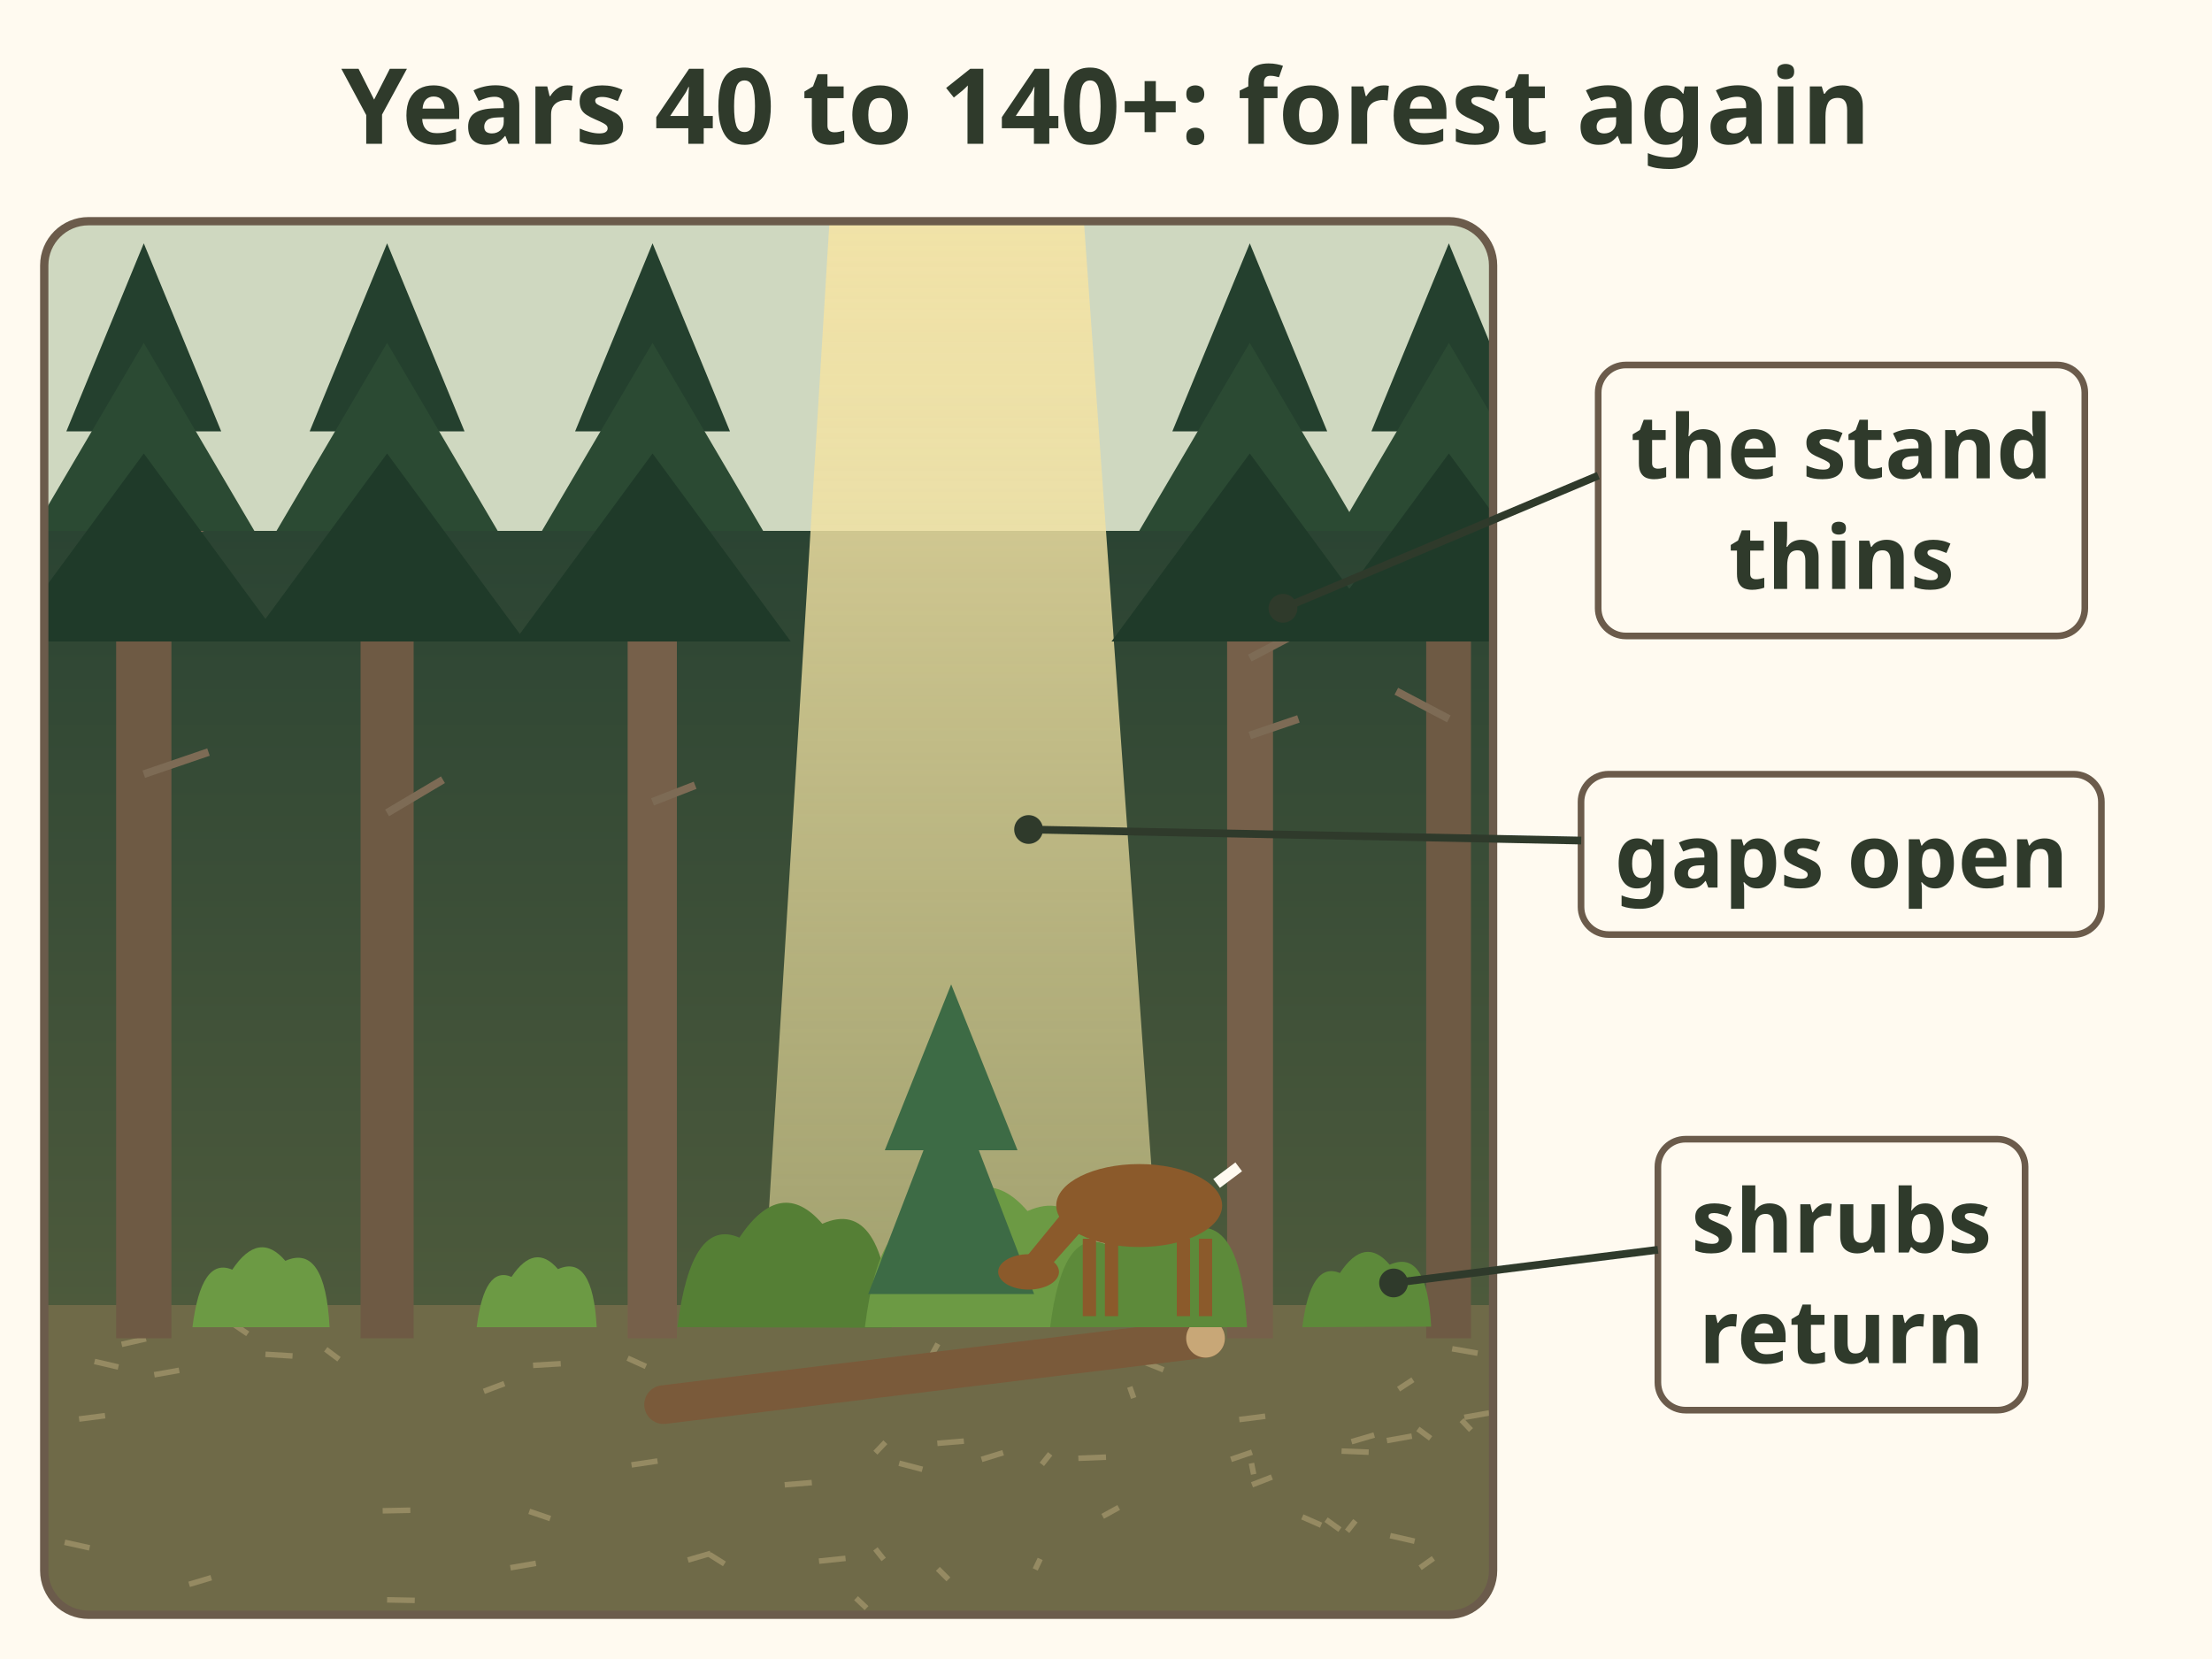
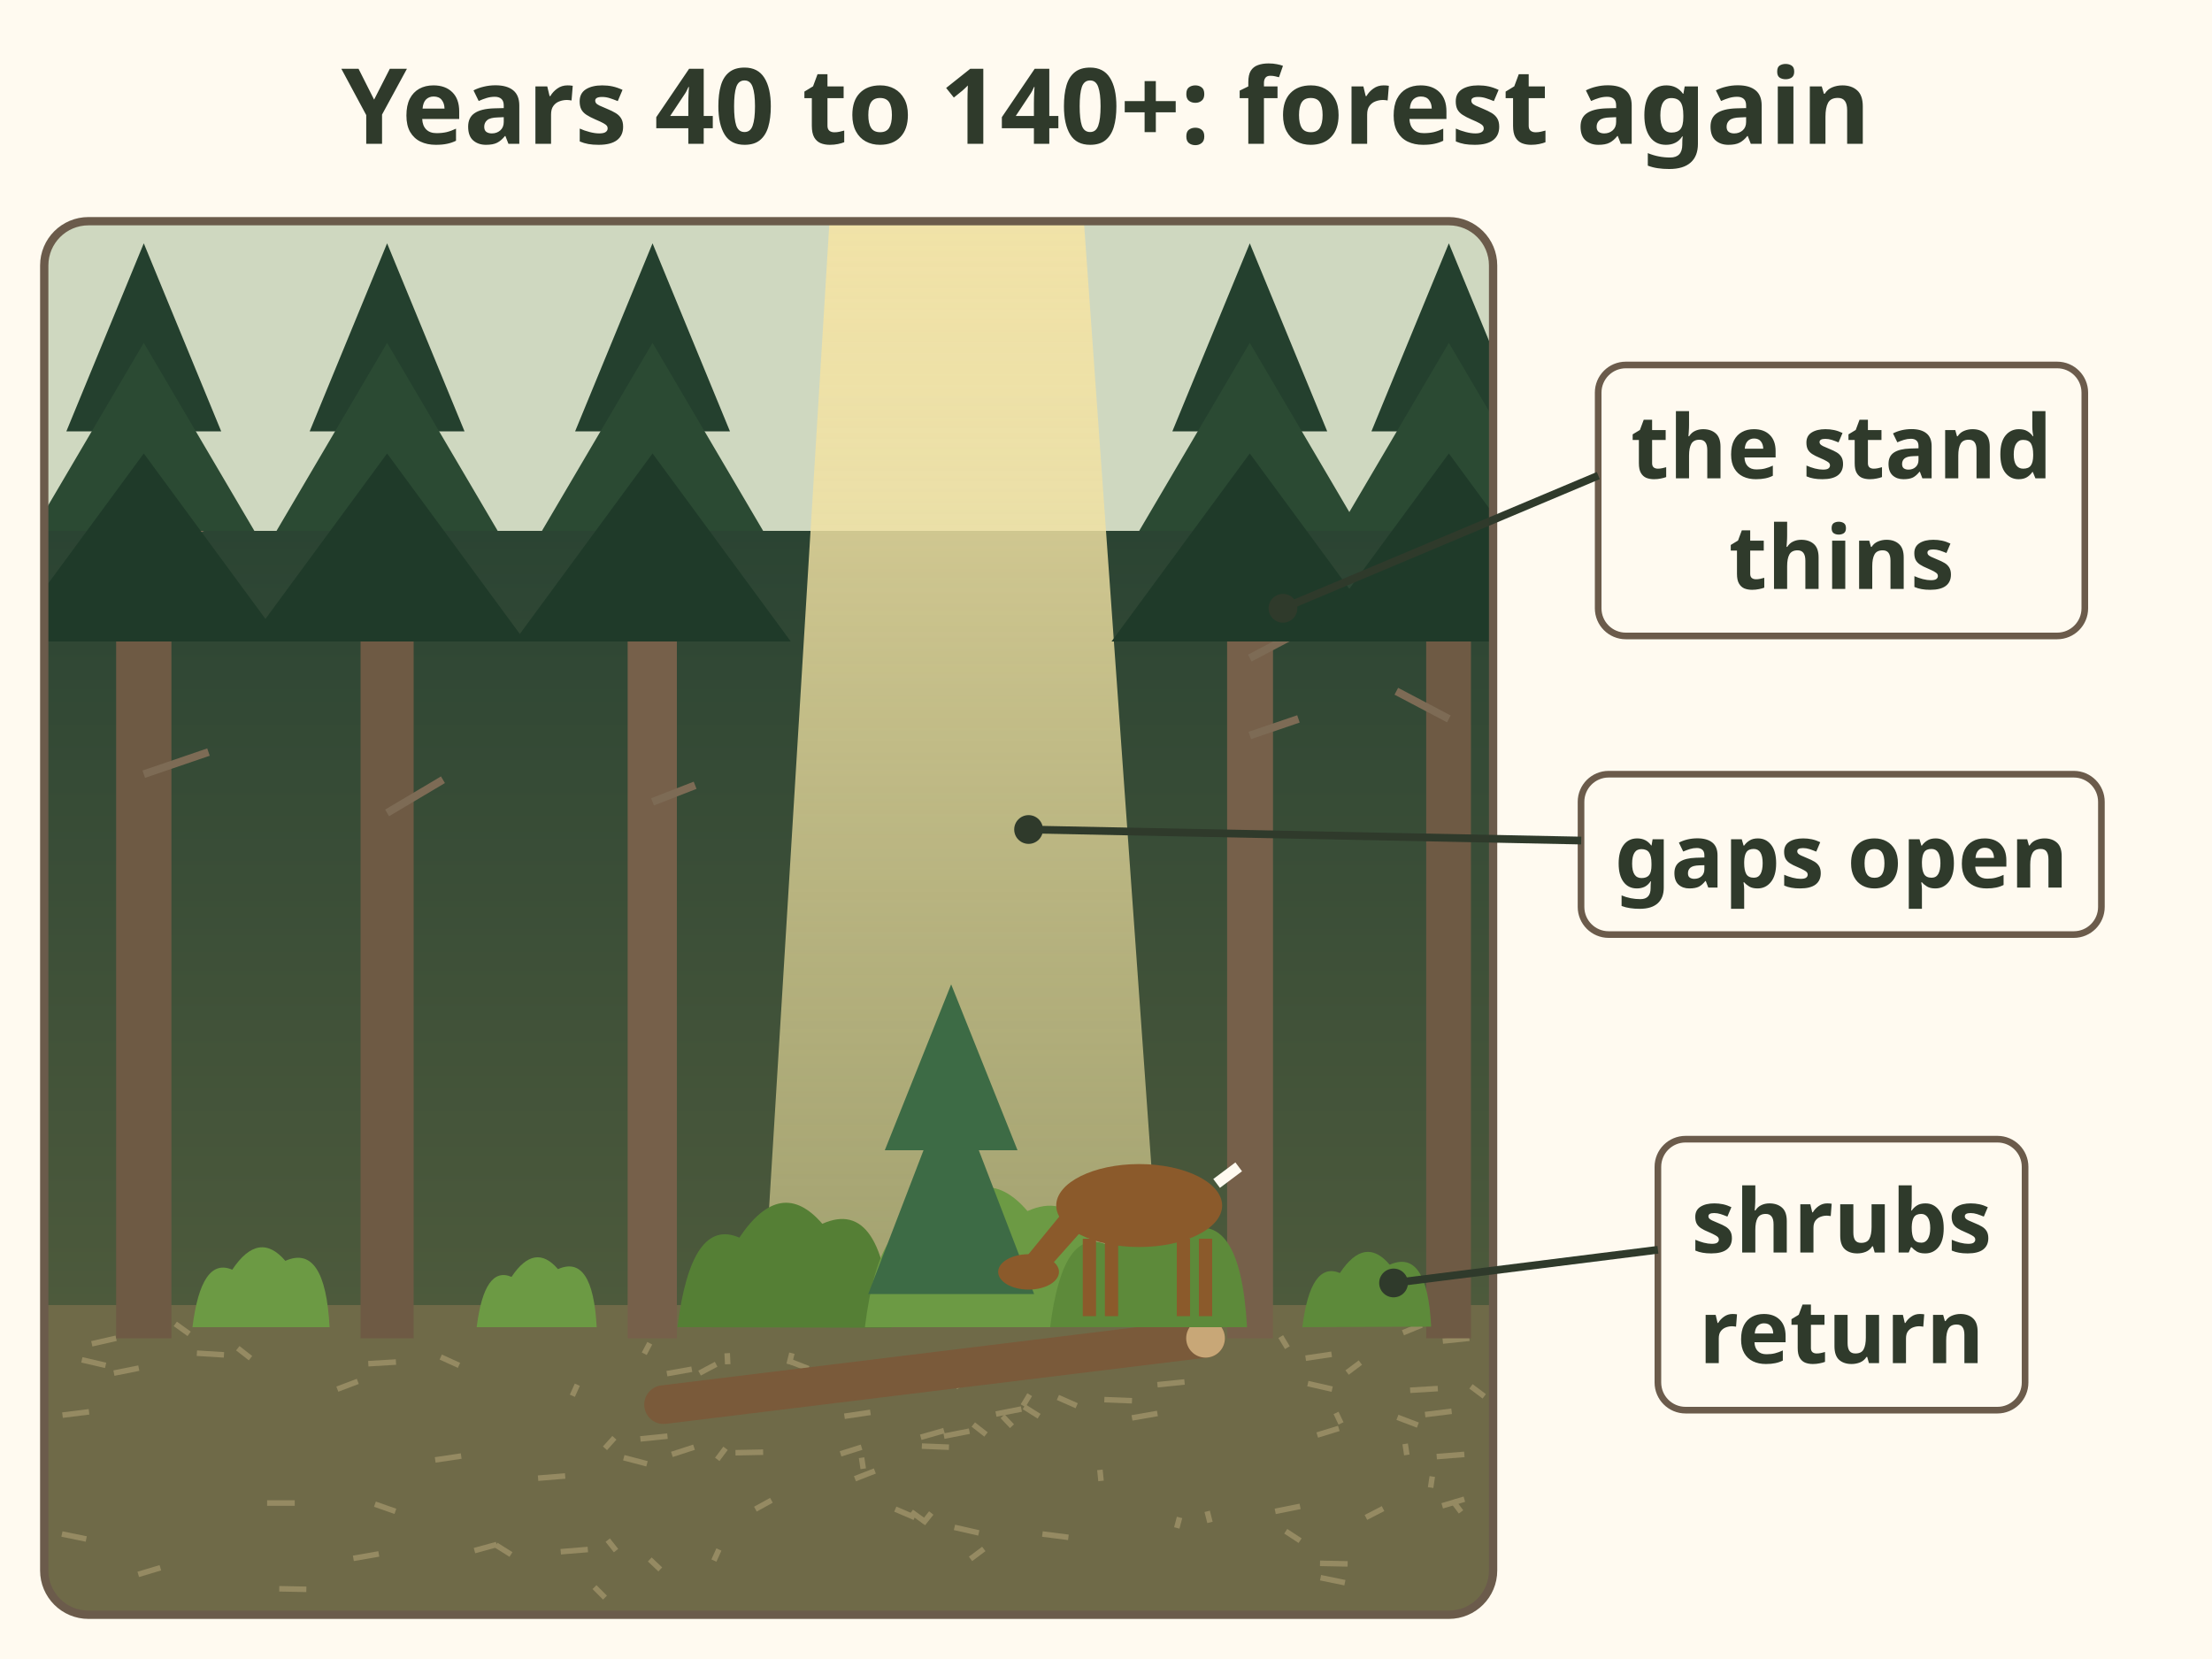
<svg xmlns="http://www.w3.org/2000/svg" viewBox="0 0 400 300" font-family="sans-serif" role="img" aria-label="Stages 5 and 6 of a cutblock, roughly years 40 to 140 and more: forest again. Side view: the stand thins to big, spaced trees, gaps open where light gets in, and shrubs come back under the canopy. A deer stands at the edge of a gap.">
  <rect width="400" height="300" fill="#fffaf0" />
  <defs>
    <clipPath id="rp-cut-s5-c">
      <rect x="8" y="40" width="262" height="252" rx="8" />
    </clipPath>
    <linearGradient id="rp-cut-s5-sh" x1="0" y1="0" x2="0" y2="1">
      <stop offset="0" stop-color="#2b4433" />
      <stop offset="1" stop-color="#4d5a3c" />
    </linearGradient>
    <linearGradient id="rp-cut-s5-sun" x1="0" y1="0" x2="0" y2="1">
      <stop offset="0" stop-color="#f3e3a6" stop-opacity=".95" />
      <stop offset="1" stop-color="#e9dc9a" stop-opacity=".55" />
    </linearGradient>
  </defs>
  <text x="200" y="26" font-size="19" font-weight="bold" fill="#2f3a2b" text-anchor="middle">Years 40 to 140+: forest again</text>
  <g clip-path="url(#rp-cut-s5-c)">
-     <rect x="8" y="40" width="384" height="252" fill="#cfd8c0" />
-     <rect x="8" y="96" width="384" height="140" fill="url(#rp-cut-s5-sh)" />
+     <rect x="8" y="40" width="262" height="252" fill="#cfd8c0" />
+     <rect x="8" y="96" width="262" height="140" fill="url(#rp-cut-s5-sh)" />
    <path d="M150 40 H196 L210 236 H138z" fill="url(#rp-cut-s5-sun)" />
-     <rect x="8" y="236" width="384" height="60" fill="#6f6a48" />
-     <line x1="376.8" y1="239.6" x2="373.4" y2="241.1" stroke="#958a62" stroke-width="1" />
-     <line x1="70.0" y1="289.3" x2="75.0" y2="289.4" stroke="#958a62" stroke-width="1" />
-     <line x1="344.2" y1="273.7" x2="339.7" y2="274.6" stroke="#958a62" stroke-width="1" />
-     <line x1="389.9" y1="251.2" x2="392.4" y2="253.0" stroke="#958a62" stroke-width="1" />
-     <line x1="279.1" y1="253.3" x2="282.5" y2="254.8" stroke="#958a62" stroke-width="1" />
-     <line x1="96.9" y1="282.7" x2="92.3" y2="283.5" stroke="#958a62" stroke-width="1" />
-     <line x1="313.1" y1="250.4" x2="308.2" y2="250.9" stroke="#958a62" stroke-width="1" />
-     <line x1="204.3" y1="250.8" x2="205.0" y2="252.8" stroke="#958a62" stroke-width="1" />
-     <line x1="169.6" y1="243.0" x2="168.5" y2="245.0" stroke="#958a62" stroke-width="1" />
-     <line x1="146.8" y1="268.1" x2="141.9" y2="268.5" stroke="#958a62" stroke-width="1" />
-     <line x1="255.3" y1="259.7" x2="250.8" y2="260.5" stroke="#958a62" stroke-width="1" />
-     <line x1="388.2" y1="264.0" x2="383.2" y2="264.3" stroke="#958a62" stroke-width="1" />
-     <line x1="17.1" y1="246.2" x2="21.4" y2="247.2" stroke="#958a62" stroke-width="1" />
-     <line x1="366.5" y1="274.2" x2="363.3" y2="275.8" stroke="#958a62" stroke-width="1" />
-     <line x1="118.9" y1="264.2" x2="114.2" y2="264.9" stroke="#958a62" stroke-width="1" />
-     <line x1="48.0" y1="244.9" x2="52.9" y2="245.2" stroke="#958a62" stroke-width="1" />
-     <line x1="188.1" y1="281.9" x2="187.2" y2="283.8" stroke="#958a62" stroke-width="1" />
-     <line x1="162.6" y1="264.6" x2="166.8" y2="265.7" stroke="#958a62" stroke-width="1" />
-     <line x1="370.3" y1="257.0" x2="374.0" y2="258.4" stroke="#958a62" stroke-width="1" />
-     <line x1="128.3" y1="281.1" x2="131.0" y2="282.8" stroke="#958a62" stroke-width="1" />
-     <line x1="353.8" y1="256.1" x2="354.7" y2="258.1" stroke="#958a62" stroke-width="1" />
-     <line x1="38.2" y1="285.3" x2="34.2" y2="286.5" stroke="#958a62" stroke-width="1" />
-     <line x1="190.3" y1="244.9" x2="190.4" y2="246.9" stroke="#958a62" stroke-width="1" />
-     <line x1="152.9" y1="281.8" x2="148.1" y2="282.3" stroke="#958a62" stroke-width="1" />
-     <line x1="291.6" y1="253.6" x2="296.6" y2="253.9" stroke="#958a62" stroke-width="1" />
-     <line x1="349.7" y1="287.2" x2="354.1" y2="288.1" stroke="#958a62" stroke-width="1" />
-     <line x1="200.0" y1="263.5" x2="195.0" y2="263.7" stroke="#958a62" stroke-width="1" />
-     <line x1="26.4" y1="242.1" x2="22.0" y2="243.1" stroke="#958a62" stroke-width="1" />
-     <line x1="226.4" y1="262.6" x2="222.6" y2="263.9" stroke="#958a62" stroke-width="1" />
-     <line x1="235.5" y1="274.3" x2="238.9" y2="275.8" stroke="#958a62" stroke-width="1" />
-     <line x1="42.3" y1="239.5" x2="44.8" y2="241.2" stroke="#958a62" stroke-width="1" />
-     <line x1="256.4" y1="258.4" x2="258.7" y2="260.1" stroke="#958a62" stroke-width="1" />
-     <line x1="245.1" y1="275.0" x2="243.6" y2="276.9" stroke="#958a62" stroke-width="1" />
-     <line x1="128.5" y1="280.9" x2="124.4" y2="282.1" stroke="#958a62" stroke-width="1" />
-     <line x1="349.5" y1="284.5" x2="354.5" y2="284.6" stroke="#958a62" stroke-width="1" />
-     <line x1="264.3" y1="256.8" x2="266.0" y2="258.6" stroke="#958a62" stroke-width="1" />
-     <line x1="206.9" y1="246.3" x2="210.4" y2="247.7" stroke="#958a62" stroke-width="1" />
-     <line x1="384.8" y1="255.9" x2="380.0" y2="256.4" stroke="#958a62" stroke-width="1" />
-     <line x1="270.1" y1="255.1" x2="272.8" y2="256.7" stroke="#958a62" stroke-width="1" />
-     <line x1="239.8" y1="274.8" x2="242.3" y2="276.6" stroke="#958a62" stroke-width="1" />
-     <line x1="32.4" y1="247.8" x2="27.9" y2="248.6" stroke="#958a62" stroke-width="1" />
-     <line x1="287.0" y1="244.5" x2="282.6" y2="245.5" stroke="#958a62" stroke-width="1" />
-     <line x1="228.8" y1="256.1" x2="224.1" y2="256.7" stroke="#958a62" stroke-width="1" />
-     <line x1="58.9" y1="244.0" x2="61.3" y2="245.8" stroke="#958a62" stroke-width="1" />
-     <line x1="290.3" y1="266.9" x2="290.6" y2="268.9" stroke="#958a62" stroke-width="1" />
-     <line x1="354.6" y1="259.1" x2="350.6" y2="260.3" stroke="#958a62" stroke-width="1" />
-     <line x1="11.7" y1="278.9" x2="16.2" y2="279.9" stroke="#958a62" stroke-width="1" />
-     <line x1="259.2" y1="281.8" x2="256.8" y2="283.5" stroke="#958a62" stroke-width="1" />
-     <line x1="230.0" y1="267.1" x2="226.4" y2="268.5" stroke="#958a62" stroke-width="1" />
-     <line x1="150.1" y1="250.9" x2="149.2" y2="252.9" stroke="#958a62" stroke-width="1" />
-     <line x1="207.7" y1="244.9" x2="207.3" y2="246.9" stroke="#958a62" stroke-width="1" />
-     <line x1="187.4" y1="247.0" x2="184.4" y2="248.6" stroke="#958a62" stroke-width="1" />
-     <line x1="305.8" y1="256.3" x2="301.3" y2="257.1" stroke="#958a62" stroke-width="1" />
-     <line x1="385.2" y1="272.8" x2="386.6" y2="274.7" stroke="#958a62" stroke-width="1" />
-     <line x1="113.5" y1="245.6" x2="116.8" y2="247.1" stroke="#958a62" stroke-width="1" />
-     <line x1="389.6" y1="242.1" x2="384.7" y2="242.6" stroke="#958a62" stroke-width="1" />
-     <line x1="274.9" y1="279.0" x2="279.7" y2="279.6" stroke="#958a62" stroke-width="1" />
-     <line x1="255.5" y1="249.5" x2="252.9" y2="251.2" stroke="#958a62" stroke-width="1" />
-     <line x1="311.8" y1="275.8" x2="311.2" y2="277.8" stroke="#958a62" stroke-width="1" />
-     <line x1="346.1" y1="250.7" x2="350.6" y2="251.6" stroke="#958a62" stroke-width="1" />
-     <line x1="338.9" y1="241.8" x2="340.2" y2="243.8" stroke="#958a62" stroke-width="1" />
-     <line x1="169.6" y1="283.7" x2="171.5" y2="285.6" stroke="#958a62" stroke-width="1" />
-     <line x1="226.3" y1="264.6" x2="226.7" y2="266.6" stroke="#958a62" stroke-width="1" />
-     <line x1="189.9" y1="262.9" x2="188.4" y2="264.8" stroke="#958a62" stroke-width="1" />
-     <line x1="174.3" y1="260.6" x2="169.5" y2="261.0" stroke="#958a62" stroke-width="1" />
-     <line x1="381.0" y1="251.6" x2="376.1" y2="251.9" stroke="#958a62" stroke-width="1" />
-     <line x1="19.0" y1="256.0" x2="14.3" y2="256.6" stroke="#958a62" stroke-width="1" />
-     <line x1="74.2" y1="273.1" x2="69.2" y2="273.2" stroke="#958a62" stroke-width="1" />
-     <line x1="242.6" y1="262.4" x2="247.5" y2="262.6" stroke="#958a62" stroke-width="1" />
-     <line x1="181.4" y1="262.7" x2="177.5" y2="263.9" stroke="#958a62" stroke-width="1" />
-     <line x1="158.3" y1="280.1" x2="159.8" y2="282.0" stroke="#958a62" stroke-width="1" />
-     <line x1="251.4" y1="277.7" x2="255.8" y2="278.7" stroke="#958a62" stroke-width="1" />
-     <line x1="372.3" y1="262.0" x2="372.7" y2="264.0" stroke="#958a62" stroke-width="1" />
-     <line x1="379.6" y1="268.1" x2="379.3" y2="270.1" stroke="#958a62" stroke-width="1" />
-     <line x1="91.2" y1="250.2" x2="87.5" y2="251.6" stroke="#958a62" stroke-width="1" />
-     <line x1="202.3" y1="272.6" x2="199.4" y2="274.2" stroke="#958a62" stroke-width="1" />
-     <line x1="269.3" y1="255.5" x2="264.8" y2="256.3" stroke="#958a62" stroke-width="1" />
-     <line x1="180.9" y1="248.0" x2="176.4" y2="248.8" stroke="#958a62" stroke-width="1" />
-     <line x1="352.5" y1="245.1" x2="347.9" y2="245.9" stroke="#958a62" stroke-width="1" />
-     <line x1="271.6" y1="252.8" x2="270.4" y2="254.7" stroke="#958a62" stroke-width="1" />
-     <line x1="360.4" y1="246.7" x2="358.0" y2="248.5" stroke="#958a62" stroke-width="1" />
-     <line x1="101.4" y1="246.6" x2="96.4" y2="246.9" stroke="#958a62" stroke-width="1" />
-     <line x1="388.2" y1="272.4" x2="384.2" y2="273.6" stroke="#958a62" stroke-width="1" />
-     <line x1="160.1" y1="260.8" x2="158.3" y2="262.7" stroke="#958a62" stroke-width="1" />
-     <line x1="319.3" y1="274.7" x2="319.7" y2="276.7" stroke="#958a62" stroke-width="1" />
-     <line x1="248.5" y1="259.5" x2="244.4" y2="260.7" stroke="#958a62" stroke-width="1" />
-     <line x1="340.2" y1="278.5" x2="342.9" y2="280.2" stroke="#958a62" stroke-width="1" />
-     <line x1="154.8" y1="289.0" x2="156.7" y2="290.8" stroke="#958a62" stroke-width="1" />
-     <line x1="262.6" y1="243.9" x2="267.2" y2="244.7" stroke="#958a62" stroke-width="1" />
-     <line x1="95.7" y1="273.3" x2="99.5" y2="274.6" stroke="#958a62" stroke-width="1" />
+     <rect x="8" y="236" width="262" height="56" fill="#6f6a48" />
+     <line x1="257.1" y1="239.6" x2="253.7" y2="241.0" stroke="#958a62" stroke-width="1" />
+     <line x1="50.5" y1="287.3" x2="55.4" y2="287.4" stroke="#958a62" stroke-width="1" />
+     <line x1="235.1" y1="272.4" x2="230.6" y2="273.3" stroke="#958a62" stroke-width="1" />
+     <line x1="266.0" y1="250.7" x2="268.4" y2="252.5" stroke="#958a62" stroke-width="1" />
+     <line x1="191.3" y1="252.7" x2="194.7" y2="254.2" stroke="#958a62" stroke-width="1" />
+     <line x1="68.5" y1="281.0" x2="63.9" y2="281.8" stroke="#958a62" stroke-width="1" />
+     <line x1="214.2" y1="249.9" x2="209.3" y2="250.4" stroke="#958a62" stroke-width="1" />
+     <line x1="140.9" y1="250.3" x2="141.6" y2="252.3" stroke="#958a62" stroke-width="1" />
+     <line x1="117.5" y1="242.9" x2="116.5" y2="244.8" stroke="#958a62" stroke-width="1" />
+     <line x1="102.2" y1="266.9" x2="97.3" y2="267.3" stroke="#958a62" stroke-width="1" />
+     <line x1="175.3" y1="258.8" x2="170.7" y2="259.7" stroke="#958a62" stroke-width="1" />
+     <line x1="264.8" y1="263.0" x2="259.8" y2="263.4" stroke="#958a62" stroke-width="1" />
+     <line x1="14.8" y1="245.9" x2="19.1" y2="246.9" stroke="#958a62" stroke-width="1" />
+     <line x1="250.1" y1="272.8" x2="247.0" y2="274.4" stroke="#958a62" stroke-width="1" />
+     <line x1="83.4" y1="263.3" x2="78.7" y2="264.0" stroke="#958a62" stroke-width="1" />
+     <line x1="35.6" y1="244.7" x2="40.5" y2="245.0" stroke="#958a62" stroke-width="1" />
+     <line x1="130.0" y1="280.2" x2="129.1" y2="282.2" stroke="#958a62" stroke-width="1" />
+     <line x1="112.8" y1="263.6" x2="117.0" y2="264.7" stroke="#958a62" stroke-width="1" />
+     <line x1="252.7" y1="256.3" x2="256.4" y2="257.7" stroke="#958a62" stroke-width="1" />
+     <line x1="89.7" y1="279.4" x2="92.4" y2="281.1" stroke="#958a62" stroke-width="1" />
+     <line x1="241.6" y1="255.5" x2="242.5" y2="257.4" stroke="#958a62" stroke-width="1" />
+     <line x1="29.0" y1="283.5" x2="25.0" y2="284.7" stroke="#958a62" stroke-width="1" />
+     <line x1="131.5" y1="244.7" x2="131.6" y2="246.7" stroke="#958a62" stroke-width="1" />
+     <line x1="106.3" y1="280.2" x2="101.4" y2="280.6" stroke="#958a62" stroke-width="1" />
+     <line x1="199.7" y1="253.1" x2="204.7" y2="253.3" stroke="#958a62" stroke-width="1" />
+     <line x1="238.8" y1="285.3" x2="243.2" y2="286.2" stroke="#958a62" stroke-width="1" />
+     <line x1="138.0" y1="262.6" x2="133.0" y2="262.7" stroke="#958a62" stroke-width="1" />
+     <line x1="21.0" y1="242.0" x2="16.6" y2="243.0" stroke="#958a62" stroke-width="1" />
+     <line x1="155.8" y1="261.7" x2="152.0" y2="262.9" stroke="#958a62" stroke-width="1" />
+     <line x1="161.9" y1="272.9" x2="165.4" y2="274.4" stroke="#958a62" stroke-width="1" />
+     <line x1="31.7" y1="239.4" x2="34.2" y2="241.2" stroke="#958a62" stroke-width="1" />
+     <line x1="176.0" y1="257.6" x2="178.3" y2="259.4" stroke="#958a62" stroke-width="1" />
+     <line x1="168.4" y1="273.6" x2="166.9" y2="275.5" stroke="#958a62" stroke-width="1" />
+     <line x1="89.8" y1="279.3" x2="85.8" y2="280.4" stroke="#958a62" stroke-width="1" />
+     <line x1="238.7" y1="282.7" x2="243.7" y2="282.8" stroke="#958a62" stroke-width="1" />
+     <line x1="181.3" y1="256.1" x2="183.0" y2="257.9" stroke="#958a62" stroke-width="1" />
+     <line x1="142.6" y1="246.1" x2="146.2" y2="247.5" stroke="#958a62" stroke-width="1" />
+     <line x1="262.5" y1="255.2" x2="257.7" y2="255.8" stroke="#958a62" stroke-width="1" />
+     <line x1="185.2" y1="254.4" x2="187.9" y2="256.1" stroke="#958a62" stroke-width="1" />
+     <line x1="164.8" y1="273.4" x2="167.3" y2="275.2" stroke="#958a62" stroke-width="1" />
+     <line x1="25.1" y1="247.4" x2="20.6" y2="248.3" stroke="#958a62" stroke-width="1" />
+     <line x1="196.6" y1="244.3" x2="192.2" y2="245.3" stroke="#958a62" stroke-width="1" />
+     <line x1="157.4" y1="255.4" x2="152.7" y2="256.1" stroke="#958a62" stroke-width="1" />
+     <line x1="43.0" y1="243.8" x2="45.3" y2="245.6" stroke="#958a62" stroke-width="1" />
+     <line x1="198.9" y1="265.8" x2="199.1" y2="267.8" stroke="#958a62" stroke-width="1" />
+     <line x1="242.1" y1="258.3" x2="238.2" y2="259.5" stroke="#958a62" stroke-width="1" />
+     <line x1="11.2" y1="277.4" x2="15.6" y2="278.3" stroke="#958a62" stroke-width="1" />
+     <line x1="177.9" y1="280.1" x2="175.5" y2="281.9" stroke="#958a62" stroke-width="1" />
+     <line x1="158.2" y1="266.0" x2="154.6" y2="267.4" stroke="#958a62" stroke-width="1" />
+     <line x1="104.4" y1="250.4" x2="103.5" y2="252.4" stroke="#958a62" stroke-width="1" />
+     <line x1="143.2" y1="244.7" x2="142.7" y2="246.7" stroke="#958a62" stroke-width="1" />
+     <line x1="129.5" y1="246.7" x2="126.5" y2="248.3" stroke="#958a62" stroke-width="1" />
+     <line x1="209.3" y1="255.6" x2="204.7" y2="256.4" stroke="#958a62" stroke-width="1" />
+     <line x1="262.7" y1="271.4" x2="264.2" y2="273.4" stroke="#958a62" stroke-width="1" />
+     <line x1="79.7" y1="245.4" x2="83.0" y2="246.9" stroke="#958a62" stroke-width="1" />
+     <line x1="265.7" y1="242.0" x2="260.9" y2="242.5" stroke="#958a62" stroke-width="1" />
+     <line x1="188.5" y1="277.4" x2="193.2" y2="278.0" stroke="#958a62" stroke-width="1" />
+     <line x1="175.4" y1="249.1" x2="172.8" y2="250.8" stroke="#958a62" stroke-width="1" />
+     <line x1="213.3" y1="274.4" x2="212.8" y2="276.3" stroke="#958a62" stroke-width="1" />
+     <line x1="236.5" y1="250.2" x2="240.9" y2="251.2" stroke="#958a62" stroke-width="1" />
+     <line x1="231.6" y1="241.7" x2="232.8" y2="243.7" stroke="#958a62" stroke-width="1" />
+     <line x1="117.5" y1="282.0" x2="119.4" y2="283.8" stroke="#958a62" stroke-width="1" />
+     <line x1="155.8" y1="263.6" x2="156.1" y2="265.6" stroke="#958a62" stroke-width="1" />
+     <line x1="131.2" y1="261.9" x2="129.7" y2="263.9" stroke="#958a62" stroke-width="1" />
+     <line x1="120.7" y1="259.7" x2="115.8" y2="260.2" stroke="#958a62" stroke-width="1" />
+     <line x1="260.0" y1="251.1" x2="255.0" y2="251.4" stroke="#958a62" stroke-width="1" />
+     <line x1="16.1" y1="255.3" x2="11.3" y2="255.9" stroke="#958a62" stroke-width="1" />
+     <line x1="53.3" y1="271.8" x2="48.3" y2="271.8" stroke="#958a62" stroke-width="1" />
+     <line x1="166.7" y1="261.5" x2="171.6" y2="261.7" stroke="#958a62" stroke-width="1" />
+     <line x1="125.5" y1="261.7" x2="121.5" y2="263.0" stroke="#958a62" stroke-width="1" />
+     <line x1="109.9" y1="278.5" x2="111.4" y2="280.4" stroke="#958a62" stroke-width="1" />
+     <line x1="172.6" y1="276.2" x2="177.0" y2="277.2" stroke="#958a62" stroke-width="1" />
+     <line x1="254.1" y1="261.1" x2="254.4" y2="263.1" stroke="#958a62" stroke-width="1" />
+     <line x1="259.0" y1="267.0" x2="258.7" y2="269.0" stroke="#958a62" stroke-width="1" />
+     <line x1="64.7" y1="249.8" x2="61.0" y2="251.2" stroke="#958a62" stroke-width="1" />
+     <line x1="139.5" y1="271.3" x2="136.6" y2="272.9" stroke="#958a62" stroke-width="1" />
+     <line x1="184.7" y1="254.8" x2="180.1" y2="255.7" stroke="#958a62" stroke-width="1" />
+     <line x1="125.1" y1="247.6" x2="120.6" y2="248.4" stroke="#958a62" stroke-width="1" />
+     <line x1="240.8" y1="244.9" x2="236.1" y2="245.6" stroke="#958a62" stroke-width="1" />
+     <line x1="186.2" y1="252.2" x2="185.0" y2="254.2" stroke="#958a62" stroke-width="1" />
+     <line x1="246.0" y1="246.4" x2="243.6" y2="248.2" stroke="#958a62" stroke-width="1" />
+     <line x1="71.6" y1="246.3" x2="66.6" y2="246.6" stroke="#958a62" stroke-width="1" />
+     <line x1="264.8" y1="271.1" x2="260.8" y2="272.3" stroke="#958a62" stroke-width="1" />
+     <line x1="111.1" y1="260.0" x2="109.4" y2="261.9" stroke="#958a62" stroke-width="1" />
+     <line x1="218.3" y1="273.3" x2="218.8" y2="275.3" stroke="#958a62" stroke-width="1" />
+     <line x1="170.7" y1="258.7" x2="166.5" y2="259.9" stroke="#958a62" stroke-width="1" />
+     <line x1="232.5" y1="276.9" x2="235.1" y2="278.6" stroke="#958a62" stroke-width="1" />
+     <line x1="107.5" y1="287.0" x2="109.4" y2="288.9" stroke="#958a62" stroke-width="1" />
+     <line x1="180.2" y1="243.7" x2="184.7" y2="244.5" stroke="#958a62" stroke-width="1" />
+     <line x1="67.8" y1="272.0" x2="71.5" y2="273.3" stroke="#958a62" stroke-width="1" />
    <path d="M120 254 L218 242" stroke="#7a5a3a" stroke-width="7" stroke-linecap="round" />
    <circle cx="218" cy="242" r="3.5" fill="#c8a777" />
    <rect x="21.0" y="70" width="10.0" height="172" fill="#6e5a44" />
    <line x1="26.0" y1="96" x2="34.3" y2="92" stroke="#7d6b55" stroke-width="1.4" />
    <line x1="26.0" y1="101" x2="37.3" y2="95" stroke="#7d6b55" stroke-width="1.4" />
    <line x1="26.0" y1="140" x2="37.7" y2="136" stroke="#7d6b55" stroke-width="1.4" />
    <rect x="65.2" y="70" width="9.6" height="172" fill="#6e5a44" />
    <line x1="70.0" y1="147" x2="80.1" y2="141" stroke="#7d6b55" stroke-width="1.4" />
    <line x1="70.0" y1="87" x2="61.9" y2="83" stroke="#7d6b55" stroke-width="1.4" />
    <line x1="70.0" y1="110" x2="80.0" y2="105" stroke="#7d6b55" stroke-width="1.4" />
    <rect x="113.5" y="70" width="8.9" height="172" fill="#76604a" />
    <line x1="118.0" y1="112" x2="128.8" y2="106" stroke="#7d6b55" stroke-width="1.4" />
    <line x1="118.0" y1="115" x2="108.9" y2="112" stroke="#7d6b55" stroke-width="1.4" />
    <line x1="118.0" y1="145" x2="125.7" y2="142" stroke="#7d6b55" stroke-width="1.4" />
    <rect x="221.9" y="70" width="8.3" height="172" fill="#76604a" />
    <line x1="226.0" y1="133" x2="234.8" y2="130" stroke="#7d6b55" stroke-width="1.4" />
    <line x1="226.0" y1="107" x2="214.3" y2="104" stroke="#7d6b55" stroke-width="1.4" />
    <line x1="226.0" y1="119" x2="237.4" y2="113" stroke="#7d6b55" stroke-width="1.4" />
    <rect x="257.9" y="70" width="8.1" height="172" fill="#6e5a44" />
    <line x1="262.0" y1="94" x2="273.0" y2="89" stroke="#7d6b55" stroke-width="1.4" />
    <line x1="262.0" y1="130" x2="252.5" y2="125" stroke="#7d6b55" stroke-width="1.4" />
    <line x1="262.0" y1="100" x2="250.1" y2="94" stroke="#7d6b55" stroke-width="1.4" />
    <path d="M26.0 44 L40.0 78 L12.0 78z" fill="#24402e" />
    <path d="M26.0 62 L46.0 96 L6.0 96z" fill="#2b4a33" />
    <path d="M26.0 82 L51.0 116 L1.0 116z" fill="#1f3a29" />
    <path d="M70.0 44 L84.0 78 L56.0 78z" fill="#24402e" />
    <path d="M70.0 62 L90.0 96 L50.0 96z" fill="#2b4a33" />
    <path d="M70.0 82 L95.0 116 L45.0 116z" fill="#1f3a29" />
    <path d="M118.0 44 L132.0 78 L104.0 78z" fill="#24402e" />
    <path d="M118.0 62 L138.0 96 L98.0 96z" fill="#2b4a33" />
    <path d="M118.0 82 L143.0 116 L93.0 116z" fill="#1f3a29" />
    <path d="M226.0 44 L240.0 78 L212.0 78z" fill="#24402e" />
    <path d="M226.0 62 L246.0 96 L206.0 96z" fill="#2b4a33" />
    <path d="M226.0 82 L251.0 116 L201.0 116z" fill="#1f3a29" />
    <path d="M262.0 44 L276.0 78 L248.0 78z" fill="#24402e" />
    <path d="M262.0 62 L282.0 96 L242.0 96z" fill="#2b4a33" />
    <path d="M262.0 82 L287.0 116 L237.0 116z" fill="#1f3a29" />
    <path d="M34.8 240 q1.6 -12.8 7.2 -10.4 q4.8 -7.2 9.6 -1.6 q7.2 -3.2 8.0 12.0z" fill="#6c9a44" />
    <path d="M86.2 240 q1.4 -11.2 6.3 -9.1 q4.2 -6.3 8.4 -1.4 q6.3 -2.8 7.0 10.5z" fill="#6c9a44" />
    <path d="M122.5 240 q2.5 -20.0 11.2 -16.2 q7.5 -11.2 15.0 -2.5 q11.2 -5.0 12.5 18.8z" fill="#557f35" />
    <path d="M156.4 240 q2.8 -22.4 12.6 -18.2 q8.4 -12.6 16.8 -2.8 q12.6 -5.6 14.0 21.0z" fill="#6c9a44" />
    <path d="M189.9 240 q2.3 -18.4 10.3 -14.9 q6.9 -10.3 13.8 -2.3 q10.3 -4.6 11.5 17.2z" fill="#5d8a3a" />
    <path d="M235.5 240 q1.5 -12.0 6.8 -9.8 q4.5 -6.8 9.0 -1.5 q6.8 -3.0 7.5 11.2z" fill="#5d8a3a" />
    <path d="M172 178 l12 30 h-7 l10 26 h-30 l10 -26 h-7z" fill="#3d6b45" />
    <g transform="translate(206 238)">
      <ellipse cx="0" cy="-20" rx="15" ry="7.5" fill="#8b5a2b" />
      <path d="M-12 -21 L-21 -10 L-17 -8 L-9 -17z" fill="#8b5a2b" />
      <ellipse cx="-20" cy="-8" rx="5.5" ry="3.2" fill="#8b5a2b" />
      <path d="M-9 -14 v14 M-5 -14 v14 M8 -14 v14 M12 -14 v14" stroke="#8b5a2b" stroke-width="2.4" />
      <path d="M14 -24 l4 -3" stroke="#fffaf0" stroke-width="2" />
    </g>
  </g>
  <rect x="8" y="40" width="262" height="252" rx="8" fill="none" stroke="#6b5b4b" stroke-width="1.5" />
  <rect x="289.0" y="66.0" width="88.0" height="49.0" rx="5" fill="#fffaf0" stroke="#6b5b4b" stroke-width="1.2" />
  <text x="333" y="86.5" font-size="16" font-weight="bold" fill="#2f3a2b" text-anchor="middle">the stand</text>
  <text x="333" y="106.5" font-size="16" font-weight="bold" fill="#2f3a2b" text-anchor="middle">thins</text>
  <line x1="232" y1="110" x2="289.021" y2="86" stroke="#2f3a2b" stroke-width="1.4" />
  <circle cx="232" cy="110" r="2.6" fill="#2f3a2b" />
  <rect x="285.9" y="140.0" width="94.1" height="29.0" rx="5" fill="#fffaf0" stroke="#6b5b4b" stroke-width="1.2" />
  <text x="333" y="160.5" font-size="16" font-weight="bold" fill="#2f3a2b" text-anchor="middle">gaps open</text>
  <line x1="186" y1="150" x2="285.939" y2="152" stroke="#2f3a2b" stroke-width="1.4" />
  <circle cx="186" cy="150" r="2.6" fill="#2f3a2b" />
  <rect x="299.8" y="206.0" width="66.4" height="49.0" rx="5" fill="#fffaf0" stroke="#6b5b4b" stroke-width="1.2" />
  <text x="333" y="226.5" font-size="16" font-weight="bold" fill="#2f3a2b" text-anchor="middle">shrubs</text>
  <text x="333" y="246.5" font-size="16" font-weight="bold" fill="#2f3a2b" text-anchor="middle">return</text>
  <line x1="252" y1="232" x2="299.806" y2="226" stroke="#2f3a2b" stroke-width="1.4" />
  <circle cx="252" cy="232" r="2.6" fill="#2f3a2b" />
</svg>
